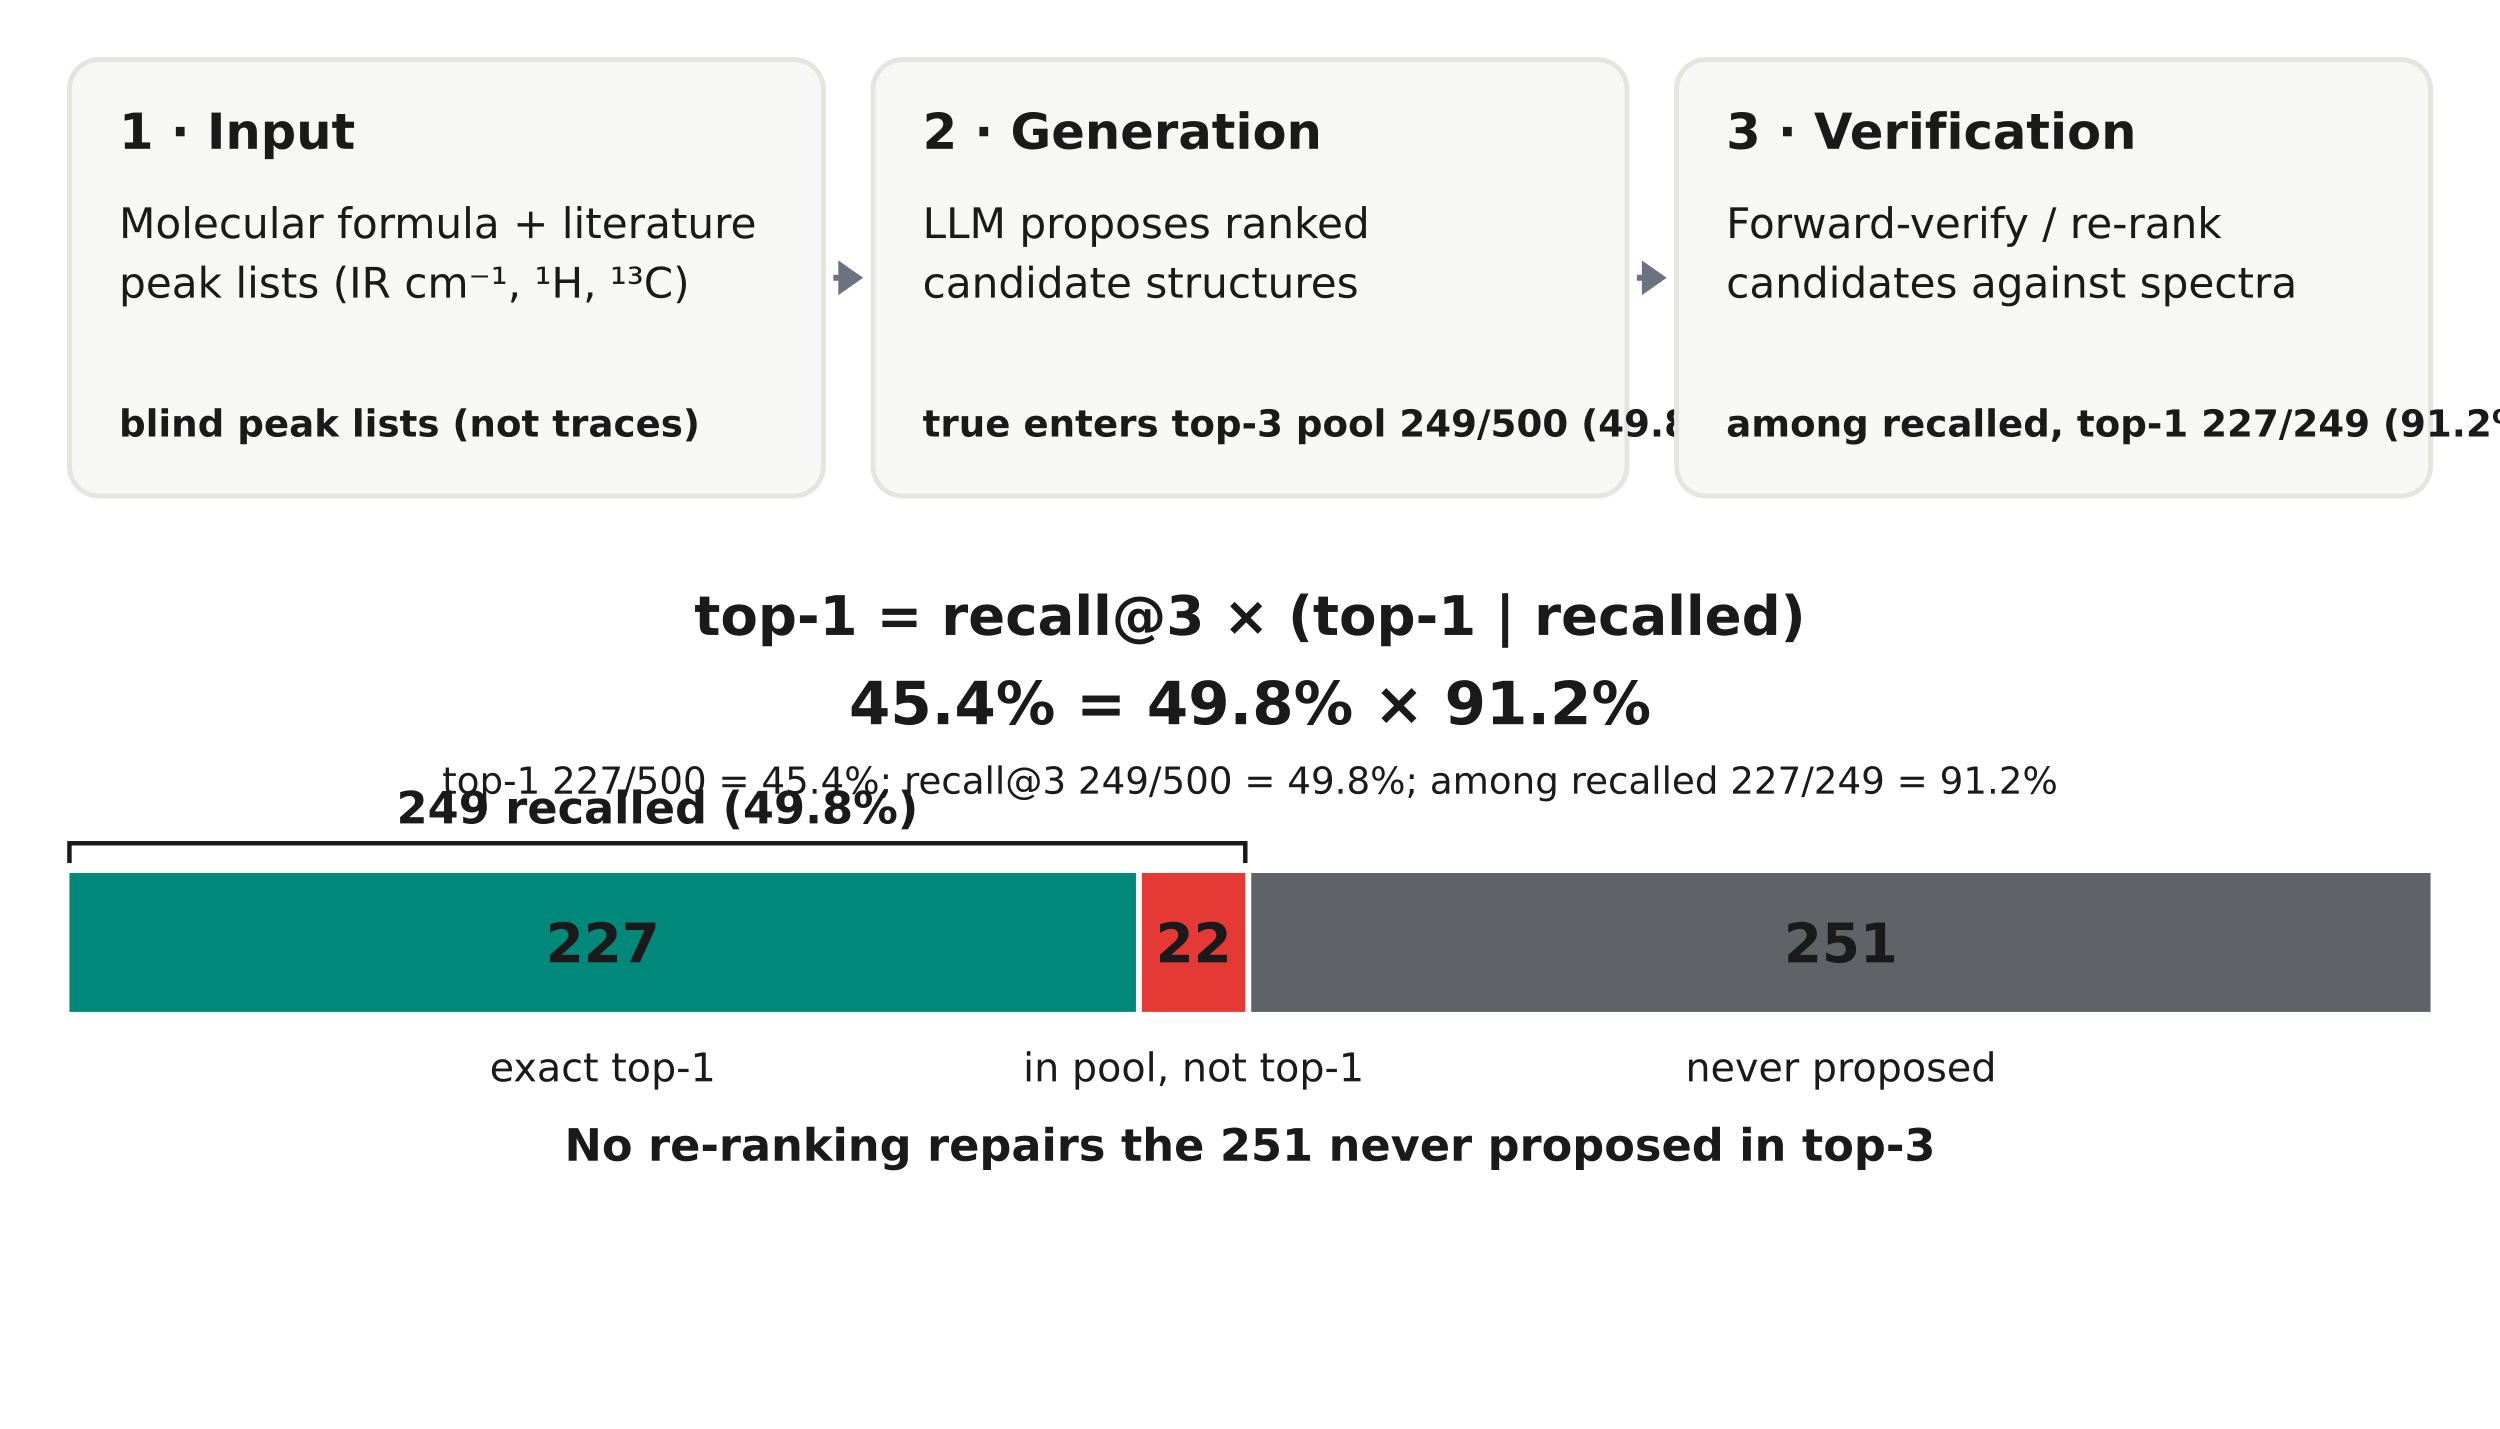
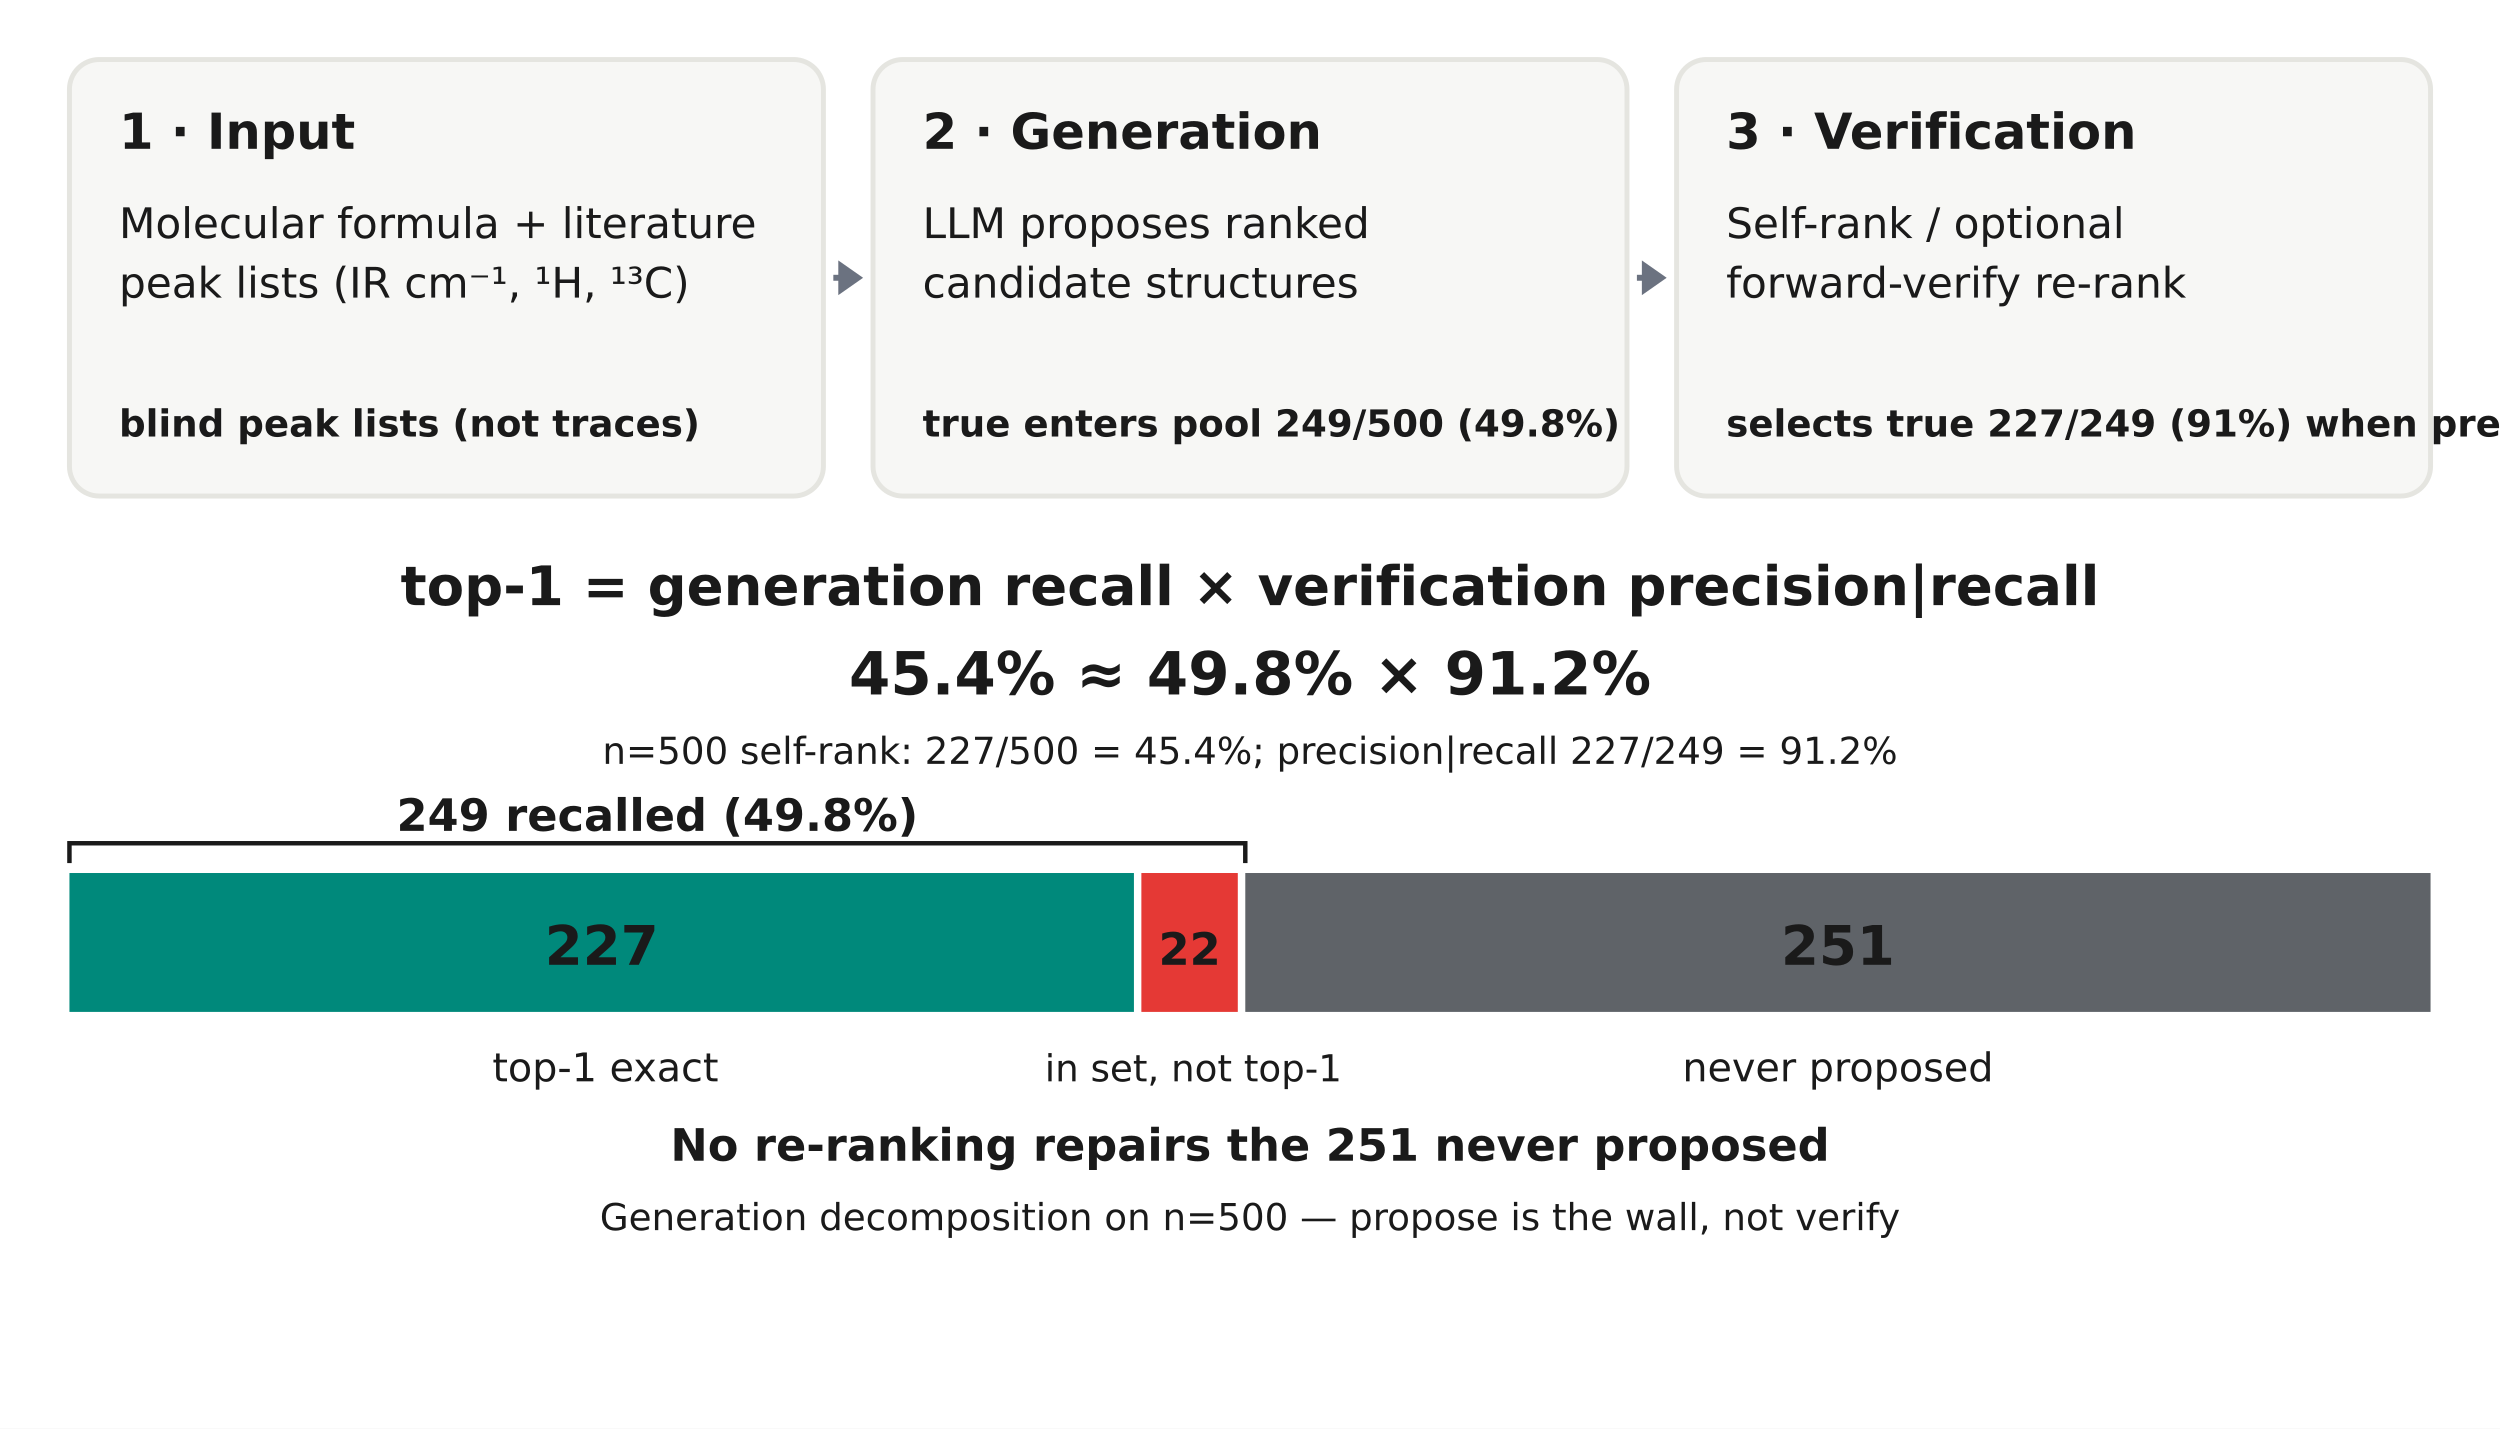
<svg xmlns="http://www.w3.org/2000/svg" width="504.0" height="288.0" viewBox="0 0 504.0 288.0">
  <rect width="504.0" height="288.0" fill="#FFFFFF" />
  <defs>
    <style type="text/css">@font-face { font-family: DejaVuSans; src: local("DejaVu Sans"); }text { font-family: DejaVuSans, Helvetica, Arial, sans-serif; fill: #1A1A1A; }</style>
  </defs>
  <rect x="14.0" y="12.0" width="152.0" height="88.0" rx="6" ry="6" fill="#F7F7F5" stroke="#E5E5E0" stroke-width="1" />
  <text x="24.0" y="30.0" font-size="10" font-weight="700">1 · Input</text>
  <text x="24.0" y="48.0" font-size="8.5" fill="#1A1A1A">Molecular formula + literature</text>
  <text x="24.0" y="60.0" font-size="8.5" fill="#1A1A1A">peak lists (IR cm⁻¹, ¹H, ¹³C)</text>
  <text x="24.0" y="88.0" font-size="7.5" font-weight="600" fill="#00897B">blind peak lists (not traces)</text>
  <line x1="168.0" y1="56.0" x2="170.0" y2="56.0" stroke="#6B7280" stroke-width="1.2" />
  <polygon points="174.0,56.0 169.0,52.5 169.0,59.5" fill="#6B7280" />
  <rect x="176.0" y="12.0" width="152.0" height="88.0" rx="6" ry="6" fill="#F7F7F5" stroke="#E5E5E0" stroke-width="1" />
  <text x="186.0" y="30.0" font-size="10" font-weight="700">2 · Generation</text>
  <text x="186.0" y="48.0" font-size="8.5" fill="#1A1A1A">LLM proposes ranked</text>
  <text x="186.0" y="60.0" font-size="8.5" fill="#1A1A1A">candidate structures</text>
-   <text x="186.0" y="88.0" font-size="7.5" font-weight="600" fill="#00897B">true enters top-3 pool 249/500 (49.8%)</text>
+   <text x="186.0" y="88.0" font-size="7.5" font-weight="600" fill="#00897B">true enters pool 249/500 (49.8%)</text>
  <line x1="330.0" y1="56.0" x2="332.0" y2="56.0" stroke="#6B7280" stroke-width="1.2" />
  <polygon points="336.0,56.0 331.0,52.5 331.0,59.5" fill="#6B7280" />
  <rect x="338.0" y="12.0" width="152.0" height="88.0" rx="6" ry="6" fill="#F7F7F5" stroke="#E5E5E0" stroke-width="1" />
  <text x="348.0" y="30.0" font-size="10" font-weight="700">3 · Verification</text>
-   <text x="348.0" y="48.0" font-size="8.5" fill="#1A1A1A">Forward-verify / re-rank</text>
-   <text x="348.0" y="60.0" font-size="8.5" fill="#1A1A1A">candidates against spectra</text>
-   <text x="348.0" y="88.0" font-size="7.5" font-weight="600" fill="#00897B">among recalled, top-1 227/249 (91.2%)</text>
-   <text x="252.0" y="128.0" text-anchor="middle" font-size="11" font-weight="600" fill="#1A1A1A">top-1 = recall@3 × (top-1 | recalled)</text>
-   <text x="252.0" y="146.0" text-anchor="middle" font-size="12" font-weight="700" fill="#1A1A1A">45.4% = 49.8% × 91.2%</text>
-   <text x="252.0" y="160.0" text-anchor="middle" font-size="7.5" fill="#6B7280">top-1 227/500 = 45.4%; recall@3 249/500 = 49.8%; among recalled 227/249 = 91.2%</text>
-   <rect x="14.00" y="176.0" width="215.01" height="28.0" fill="#00897B" />
-   <text x="121.51" y="194.0" text-anchor="middle" font-size="11" font-weight="700" fill="#FFFFFF">227</text>
-   <text x="121.51" y="218.0" text-anchor="middle" font-size="8" fill="#6B7280">exact top-1</text>
-   <rect x="230.21" y="176.0" width="20.84" height="28.0" fill="#E53935" />
-   <text x="240.63" y="194.0" text-anchor="middle" font-size="11" font-weight="700" fill="#FFFFFF">22</text>
-   <text x="240.63" y="218.0" text-anchor="middle" font-size="8" fill="#6B7280">in pool, not top-1</text>
-   <rect x="252.25" y="176.0" width="237.75" height="28.0" fill="#5F6368" />
-   <text x="371.13" y="194.0" text-anchor="middle" font-size="11" font-weight="700" fill="#FFFFFF">251</text>
-   <text x="371.13" y="218.0" text-anchor="middle" font-size="8" fill="#6B7280">never proposed</text>
+   <text x="348.0" y="48.0" font-size="8.5" fill="#1A1A1A">Self-rank / optional</text>
+   <text x="348.0" y="60.0" font-size="8.5" fill="#1A1A1A">forward-verify re-rank</text>
+   <text x="348.0" y="88.0" font-size="7.5" font-weight="600" fill="#00897B">selects true 227/249 (91%) when present</text>
+   <text x="252.0" y="122.0" text-anchor="middle" font-size="11" font-weight="600" fill="#1A1A1A">top-1 = generation recall × verification precision|recall</text>
+   <text x="252.0" y="140.0" text-anchor="middle" font-size="12" font-weight="700" fill="#1A1A1A">45.4% ≈ 49.8% × 91.2%</text>
+   <text x="252.0" y="154.0" text-anchor="middle" font-size="7.5" fill="#6B7280">n=500 self-rank: 227/500 = 45.4%; precision|recall 227/249 = 91.2%</text>
+   <rect x="14.00" y="176.0" width="214.60" height="28.0" fill="#00897B" />
+   <text x="121.30" y="194.5" text-anchor="middle" font-size="11" font-weight="700" fill="#FFFFFF">227</text>
+   <text x="122.05" y="218.0" text-anchor="middle" font-size="8" fill="#6B7280">top-1 exact</text>
+   <rect x="230.10" y="176.0" width="19.44" height="28.0" fill="#E53935" />
+   <text x="239.83" y="194.5" text-anchor="middle" font-size="9" font-weight="700" fill="#FFFFFF">22</text>
+   <text x="240.58" y="218.0" text-anchor="middle" font-size="7.5" fill="#6B7280">in set, not top-1</text>
+   <rect x="251.05" y="176.0" width="238.95" height="28.0" fill="#5F6368" />
+   <text x="370.52" y="194.5" text-anchor="middle" font-size="11" font-weight="700" fill="#FFFFFF">251</text>
+   <text x="370.52" y="218.0" text-anchor="middle" font-size="8" fill="#6B7280">never proposed</text>
  <polyline points="14.00,174.0 14.00,170.0 251.05,170.0 251.05,174.0" fill="none" stroke="#1A1A1A" stroke-width="0.9" />
-   <text x="132.53" y="166.0" text-anchor="middle" font-size="9" font-weight="600" fill="#1A1A1A">249 recalled (49.8%)</text>
-   <text x="252.0" y="234.0" text-anchor="middle" font-size="9" font-weight="600" fill="#1A1A1A">No re-ranking repairs the 251 never proposed in top-3</text>
+   <text x="132.52" y="167.5" text-anchor="middle" font-size="9" font-weight="600" fill="#1A1A1A">249 recalled (49.8%)</text>
+   <text x="252.0" y="234.0" text-anchor="middle" font-size="9" font-weight="600" fill="#1A1A1A">No re-ranking repairs the 251 never proposed</text>
+   <text x="252.0" y="248.0" text-anchor="middle" font-size="7.5" fill="#6B7280">Generation decomposition on n=500 — propose is the wall, not verify</text>
</svg>
